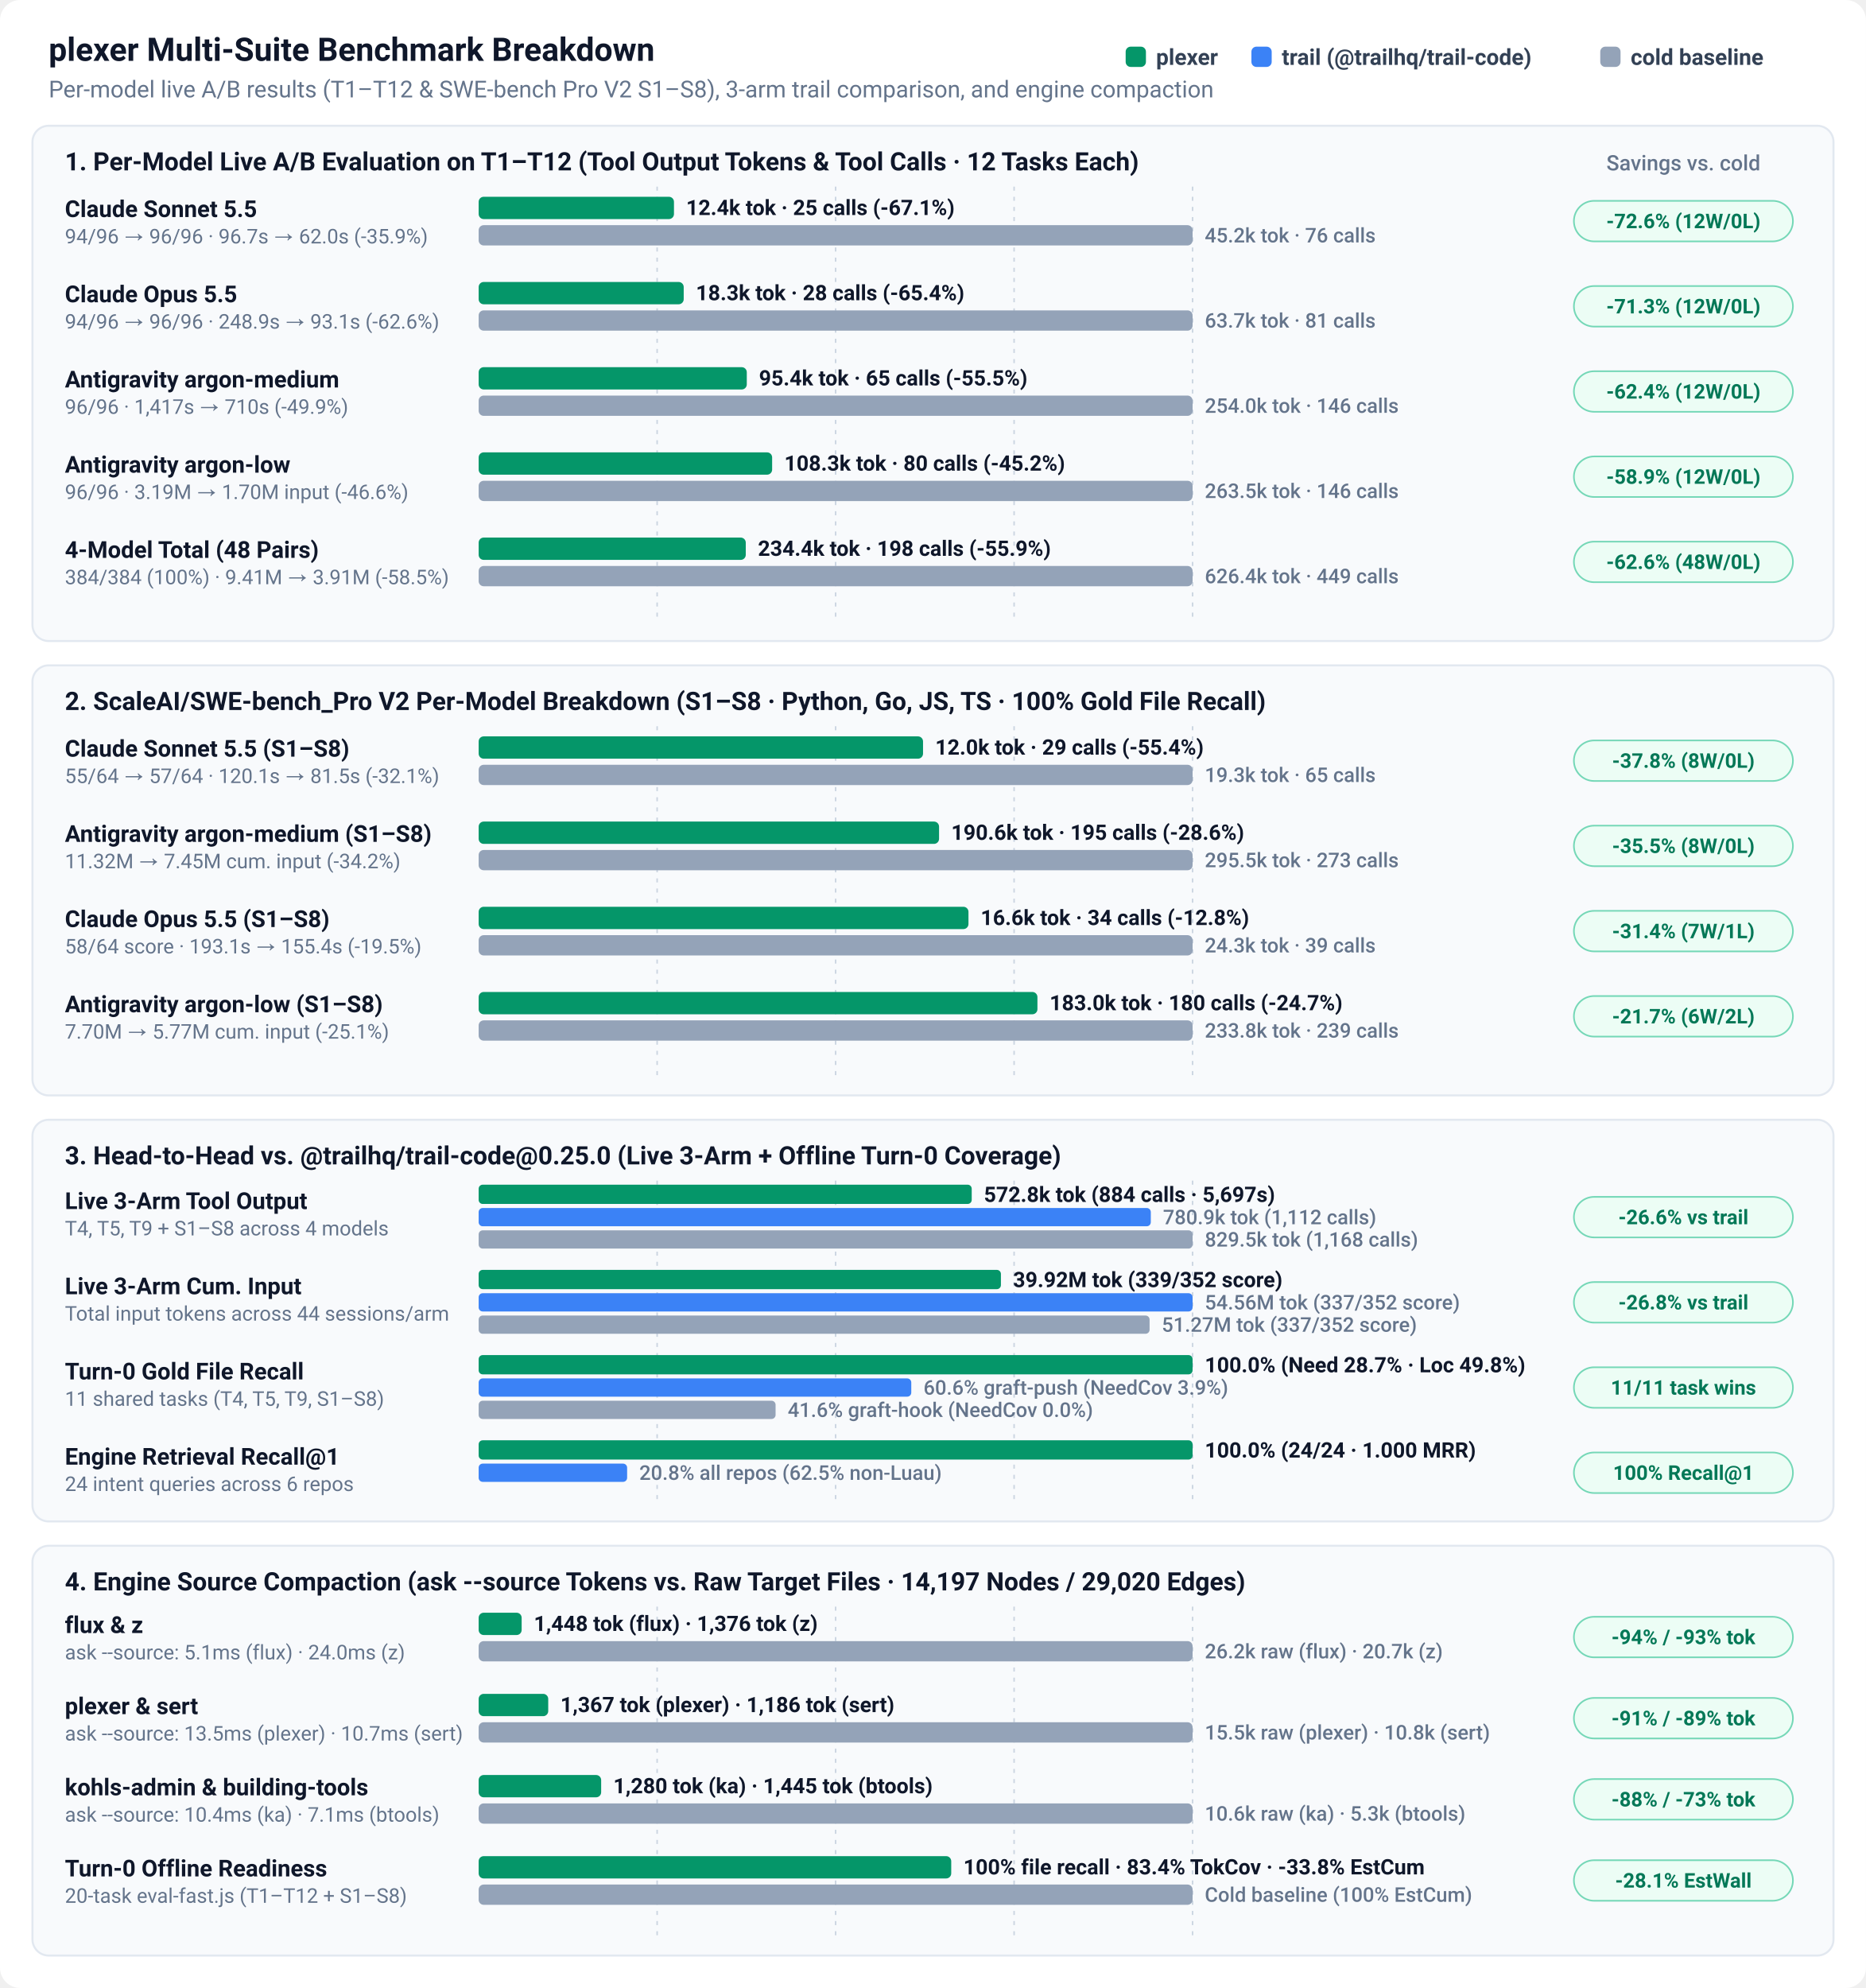
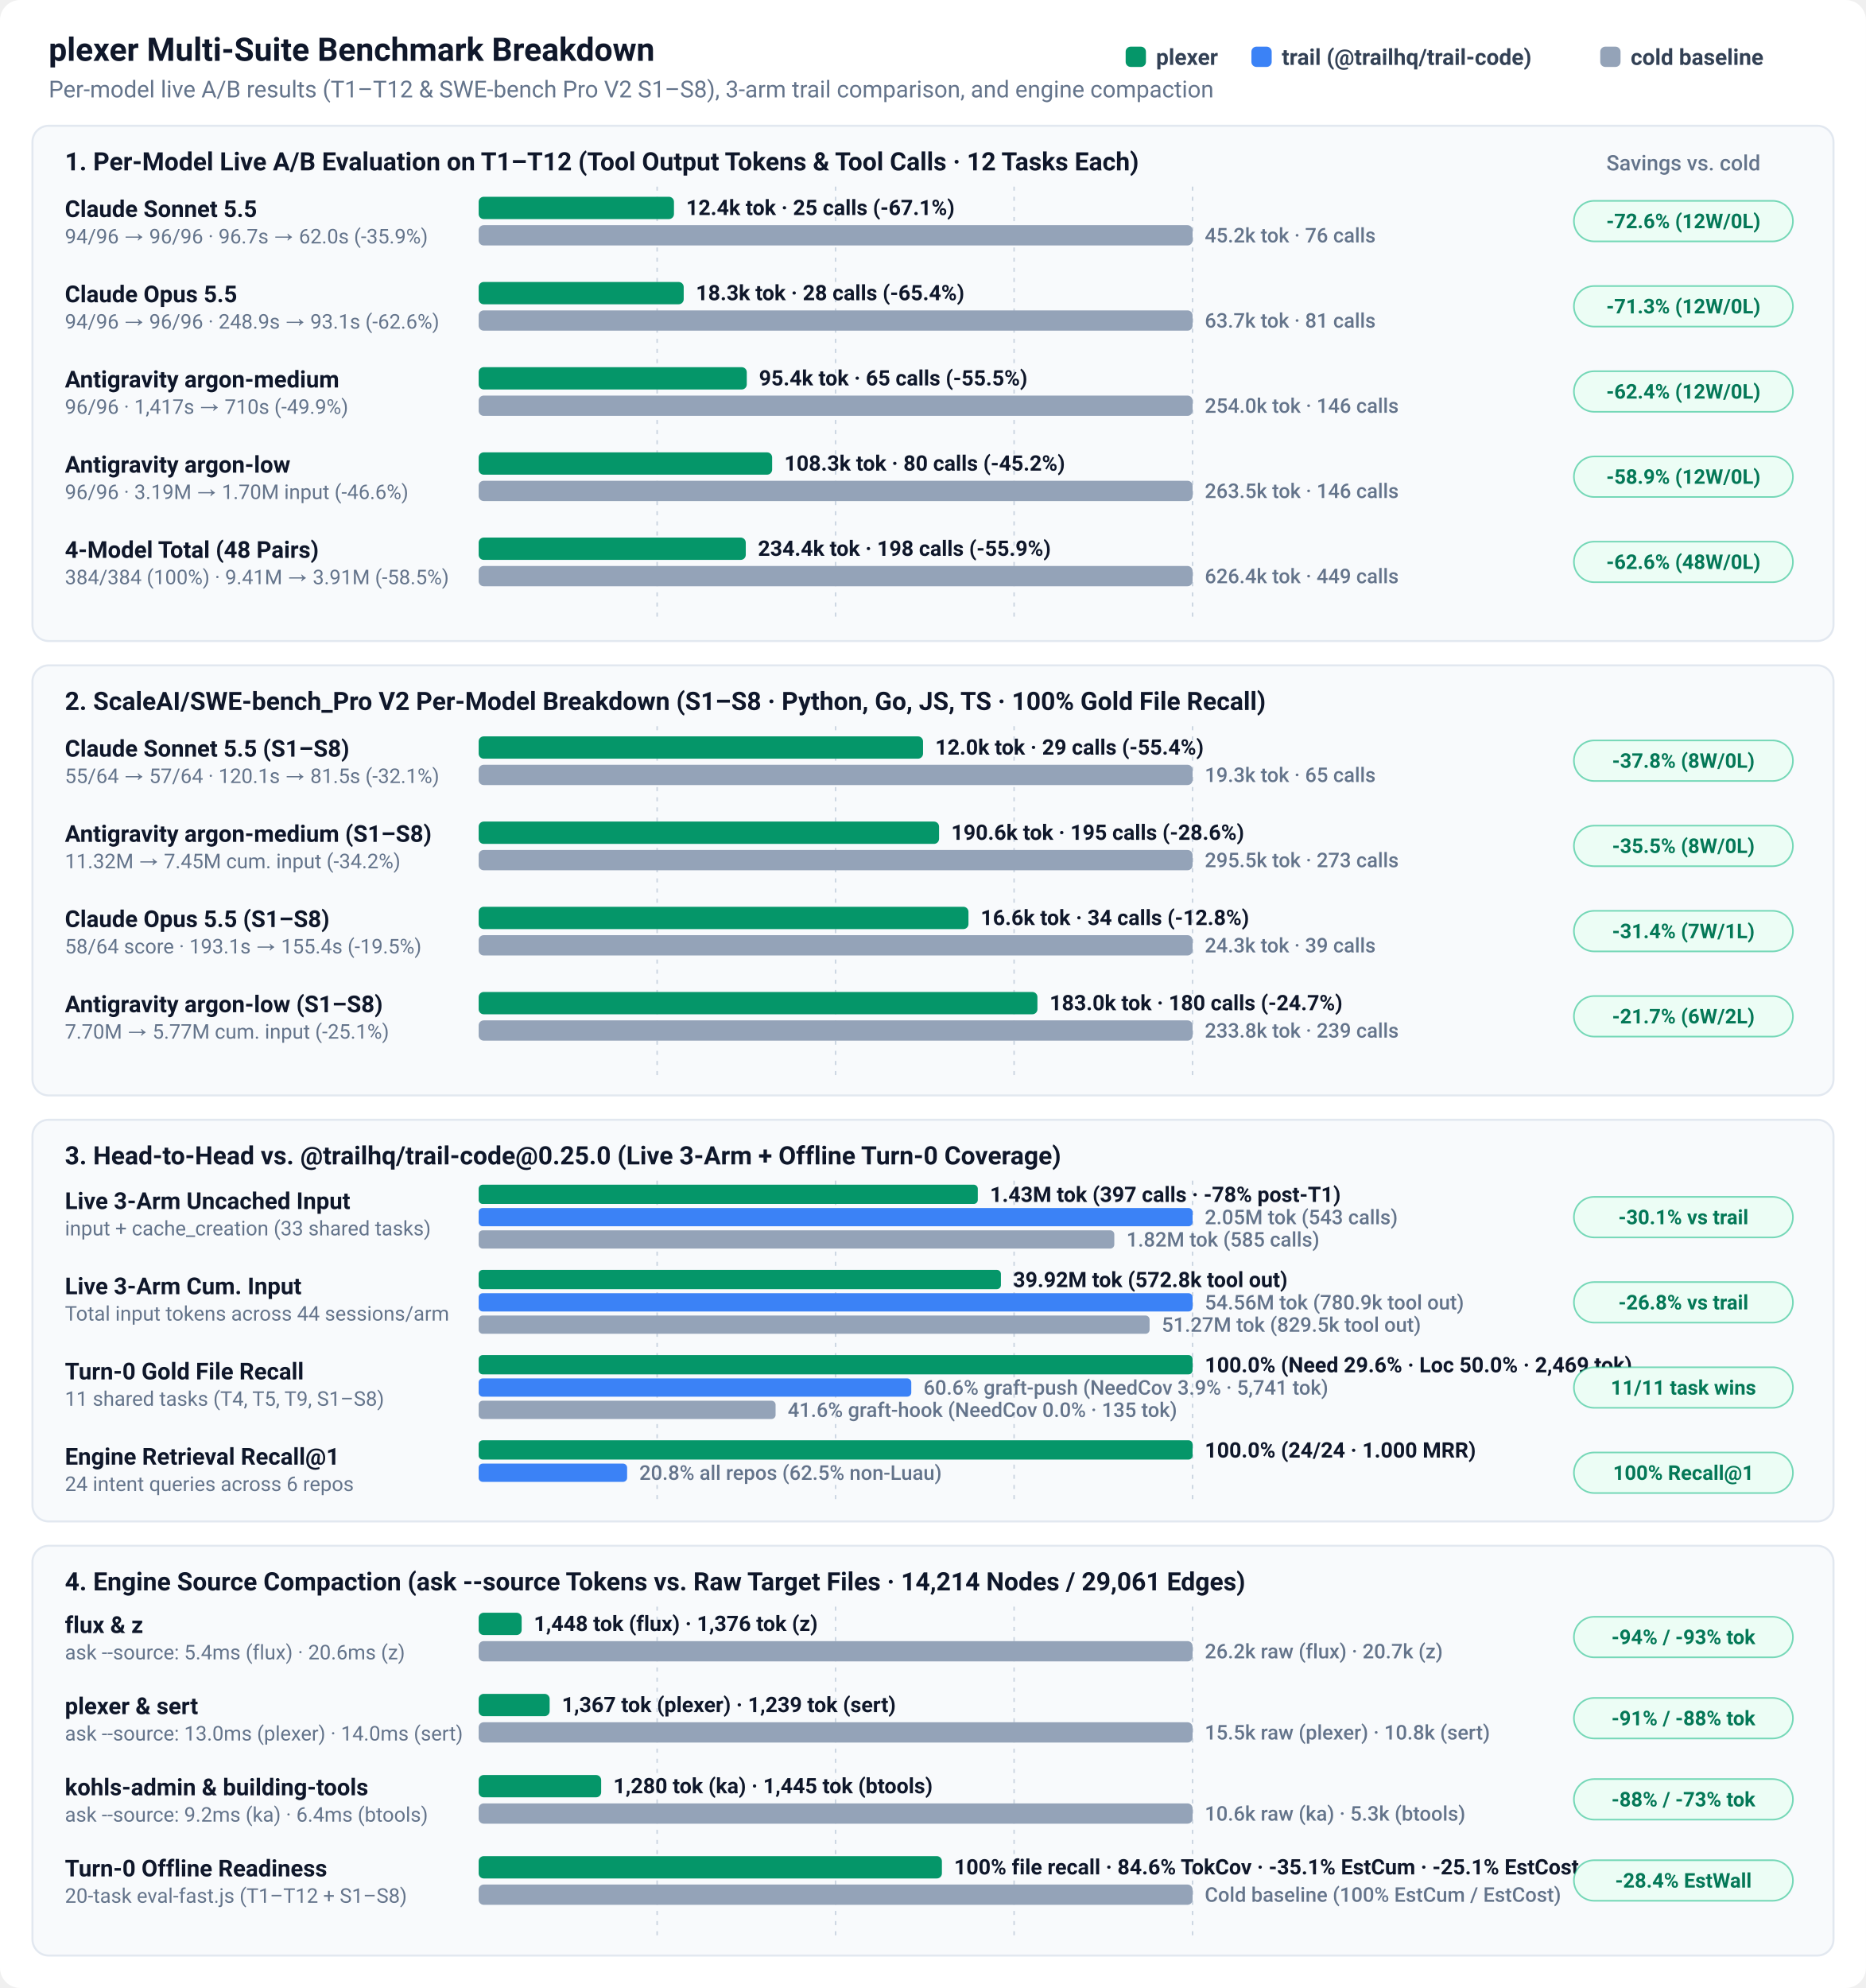
<svg xmlns="http://www.w3.org/2000/svg" viewBox="0 0 920 980" width="100%">
  <style>
    svg { color-scheme: light dark; }
    .font { font-family: -apple-system, BlinkMacSystemFont, 'Segoe UI', Roboto, Helvetica, Arial, sans-serif; font-variant-numeric: tabular-nums; }
    .mono { font-family: ui-monospace, 'SFMono-Regular', Menlo, Monaco, Consolas, monospace; font-variant-numeric: tabular-nums; }
    .bg { fill: #ffffff; }
    .card { fill: #f8fafc; stroke: #e2e8f0; stroke-width: 1; }
    .track { fill: #f1f5f9; }
    .divider { stroke: #e2e8f0; stroke-width: 1; }
    .grid { stroke: #cbd5e1; stroke-width: 0.75; stroke-dasharray: 2,3; }
    .title { fill: #0f172a; font-size: 16px; font-weight: 700; }
    .subtitle { fill: #64748b; font-size: 11.5px; font-weight: 400; }
    .sec-title { fill: #0f172a; font-size: 12.5px; font-weight: 700; }
    .sec-sub { fill: #64748b; font-size: 10.5px; font-weight: 500; }
    .row-label { fill: #0f172a; font-size: 11.5px; font-weight: 600; }
    .row-sub { fill: #64748b; font-size: 10px; font-weight: 400; }
    .val-plexer { fill: #0f172a; font-size: 10.5px; font-weight: 700; }
    .val-other { fill: #64748b; font-size: 10px; font-weight: 500; }
    .badge-bg { fill: #ecfdf5; stroke: #10b981; stroke-width: 0.8; stroke-opacity: 0.55; }
    .badge-txt { fill: #047857; font-size: 10px; font-weight: 700; }
    .bar-plexer { fill: #059669; }
    .bar-trail { fill: #3b82f6; }
    .bar-cold { fill: #94a3b8; }
    .legend-txt { fill: #334155; font-size: 11px; font-weight: 600; }
    @media (prefers-color-scheme: dark) {
      .bg { fill: #0d1117; }
      .card { fill: #161b22; stroke: #30363d; }
      .track { fill: #21262d; }
      .divider { stroke: #30363d; }
      .grid { stroke: #30363d; }
      .title { fill: #f0f6fc; }
      .subtitle { fill: #8b949e; }
      .sec-title { fill: #f0f6fc; }
      .sec-sub { fill: #8b949e; }
      .row-label { fill: #f0f6fc; }
      .row-sub { fill: #8b949e; }
      .val-plexer { fill: #f0f6fc; }
      .val-other { fill: #8b949e; }
      .badge-bg { fill: #064e3b; stroke: #34d399; stroke-opacity: 0.5; }
      .badge-txt { fill: #6ee7b7; }
      .bar-plexer { fill: #10b981; }
      .bar-trail { fill: #60a5fa; }
      .bar-cold { fill: #64748b; }
      .legend-txt { fill: #c9d1d9; }
    }
  </style>
  <rect width="920" height="980" rx="10" class="bg" />
  <text x="24" y="30" class="font title">plexer Multi-Suite Benchmark Breakdown</text>
  <text x="24" y="48" class="font subtitle">Per-model live A/B results (T1–T12 &amp; SWE-bench Pro V2 S1–S8), 3-arm trail comparison, and engine compaction</text>
  <rect x="555" y="23" width="10" height="10" rx="2.5" class="bar-plexer" />
  <text x="570" y="32" class="font legend-txt">plexer</text>
  <rect x="617" y="23" width="10" height="10" rx="2.5" class="bar-trail" />
  <text x="632" y="32" class="font legend-txt">trail (@trailhq/trail-code)</text>
  <rect x="789" y="23" width="10" height="10" rx="2.5" class="bar-cold" />
  <text x="804" y="32" class="font legend-txt">cold baseline</text>
  <rect x="16" y="62" width="888" height="254" rx="8" class="card" />
  <text x="32" y="84" class="font sec-title">1. Per-Model Live A/B Evaluation on T1–T12 (Tool Output Tokens &amp; Tool Calls · 12 Tasks Each)</text>
  <text x="830" y="84" text-anchor="middle" class="font sec-sub">Savings vs. cold</text>
  <line x1="324.0" y1="92" x2="324.0" y2="306" class="grid" />
  <line x1="412.0" y1="92" x2="412.0" y2="306" class="grid" />
  <line x1="500.0" y1="92" x2="500.0" y2="306" class="grid" />
  <line x1="588.0" y1="92" x2="588.0" y2="306" class="grid" />
  <text x="32" y="107" class="font row-label">Claude Sonnet 5.5</text>
  <text x="32" y="120" class="font row-sub">94/96 → 96/96 · 96.7s → 62.0s (-35.9%)</text>
  <rect x="236" y="97" width="96.3" height="11" rx="2.5" class="bar-plexer" />
  <text x="338.3" y="106" class="font val-plexer">12.4k tok · 25 calls (-67.1%)</text>
  <rect x="236" y="111" width="352.0" height="10" rx="2.5" class="bar-cold" />
  <text x="594.0" y="119.5" class="font val-other">45.2k tok · 76 calls</text>
  <rect x="776" y="99" width="108" height="20" rx="10" class="badge-bg" />
  <text x="830" y="112.5" text-anchor="middle" class="font badge-txt">-72.6% (12W/0L)</text>
  <text x="32" y="149" class="font row-label">Claude Opus 5.5</text>
  <text x="32" y="162" class="font row-sub">94/96 → 96/96 · 248.9s → 93.1s (-62.6%)</text>
  <rect x="236" y="139" width="101.1" height="11" rx="2.5" class="bar-plexer" />
  <text x="343.1" y="148" class="font val-plexer">18.3k tok · 28 calls (-65.4%)</text>
  <rect x="236" y="153" width="352.0" height="10" rx="2.5" class="bar-cold" />
  <text x="594.0" y="161.5" class="font val-other">63.7k tok · 81 calls</text>
  <rect x="776" y="141" width="108" height="20" rx="10" class="badge-bg" />
  <text x="830" y="154.5" text-anchor="middle" class="font badge-txt">-71.3% (12W/0L)</text>
  <text x="32" y="191" class="font row-label">Antigravity argon-medium</text>
  <text x="32" y="204" class="font row-sub">96/96 · 1,417s → 710s (-49.9%)</text>
  <rect x="236" y="181" width="132.2" height="11" rx="2.5" class="bar-plexer" />
  <text x="374.2" y="190" class="font val-plexer">95.4k tok · 65 calls (-55.5%)</text>
  <rect x="236" y="195" width="352.0" height="10" rx="2.5" class="bar-cold" />
  <text x="594.0" y="203.5" class="font val-other">254.0k tok · 146 calls</text>
  <rect x="776" y="183" width="108" height="20" rx="10" class="badge-bg" />
  <text x="830" y="196.5" text-anchor="middle" class="font badge-txt">-62.4% (12W/0L)</text>
  <text x="32" y="233" class="font row-label">Antigravity argon-low</text>
  <text x="32" y="246" class="font row-sub">96/96 · 3.19M → 1.70M input (-46.6%)</text>
  <rect x="236" y="223" width="144.7" height="11" rx="2.5" class="bar-plexer" />
  <text x="386.7" y="232" class="font val-plexer">108.3k tok · 80 calls (-45.2%)</text>
  <rect x="236" y="237" width="352.0" height="10" rx="2.5" class="bar-cold" />
  <text x="594.0" y="245.5" class="font val-other">263.5k tok · 146 calls</text>
  <rect x="776" y="225" width="108" height="20" rx="10" class="badge-bg" />
  <text x="830" y="238.5" text-anchor="middle" class="font badge-txt">-58.9% (12W/0L)</text>
  <text x="32" y="275" class="font row-label">4-Model Total (48 Pairs)</text>
  <text x="32" y="288" class="font row-sub">384/384 (100%) · 9.41M → 3.91M (-58.5%)</text>
  <rect x="236" y="265" width="131.7" height="11" rx="2.5" class="bar-plexer" />
  <text x="373.7" y="274" class="font val-plexer">234.4k tok · 198 calls (-55.9%)</text>
  <rect x="236" y="279" width="352.0" height="10" rx="2.5" class="bar-cold" />
  <text x="594.0" y="287.5" class="font val-other">626.4k tok · 449 calls</text>
  <rect x="776" y="267" width="108" height="20" rx="10" class="badge-bg" />
  <text x="830" y="280.5" text-anchor="middle" class="font badge-txt">-62.6% (48W/0L)</text>
  <rect x="16" y="328" width="888" height="212" rx="8" class="card" />
  <text x="32" y="350" class="font sec-title">2. ScaleAI/SWE-bench_Pro V2 Per-Model Breakdown (S1–S8 · Python, Go, JS, TS · 100% Gold File Recall)</text>
  <line x1="324.0" y1="358" x2="324.0" y2="530" class="grid" />
  <line x1="412.0" y1="358" x2="412.0" y2="530" class="grid" />
  <line x1="500.0" y1="358" x2="500.0" y2="530" class="grid" />
  <line x1="588.0" y1="358" x2="588.0" y2="530" class="grid" />
  <text x="32" y="373" class="font row-label">Claude Sonnet 5.5 (S1–S8)</text>
  <text x="32" y="386" class="font row-sub">55/64 → 57/64 · 120.1s → 81.5s (-32.1%)</text>
  <rect x="236" y="363" width="219.1" height="11" rx="2.5" class="bar-plexer" />
  <text x="461.1" y="372" class="font val-plexer">12.0k tok · 29 calls (-55.4%)</text>
  <rect x="236" y="377" width="352.0" height="10" rx="2.5" class="bar-cold" />
  <text x="594.0" y="385.5" class="font val-other">19.3k tok · 65 calls</text>
  <rect x="776" y="365" width="108" height="20" rx="10" class="badge-bg" />
  <text x="830" y="378.5" text-anchor="middle" class="font badge-txt">-37.8% (8W/0L)</text>
  <text x="32" y="415" class="font row-label">Antigravity argon-medium (S1–S8)</text>
  <text x="32" y="428" class="font row-sub">11.32M → 7.45M cum. input (-34.2%)</text>
  <rect x="236" y="405" width="227.0" height="11" rx="2.5" class="bar-plexer" />
  <text x="469.0" y="414" class="font val-plexer">190.6k tok · 195 calls (-28.6%)</text>
  <rect x="236" y="419" width="352.0" height="10" rx="2.5" class="bar-cold" />
  <text x="594.0" y="427.5" class="font val-other">295.5k tok · 273 calls</text>
  <rect x="776" y="407" width="108" height="20" rx="10" class="badge-bg" />
  <text x="830" y="420.5" text-anchor="middle" class="font badge-txt">-35.5% (8W/0L)</text>
  <text x="32" y="457" class="font row-label">Claude Opus 5.5 (S1–S8)</text>
  <text x="32" y="470" class="font row-sub">58/64 score · 193.1s → 155.4s (-19.5%)</text>
  <rect x="236" y="447" width="241.5" height="11" rx="2.5" class="bar-plexer" />
  <text x="483.5" y="456" class="font val-plexer">16.6k tok · 34 calls (-12.8%)</text>
  <rect x="236" y="461" width="352.0" height="10" rx="2.5" class="bar-cold" />
  <text x="594.0" y="469.5" class="font val-other">24.3k tok · 39 calls</text>
  <rect x="776" y="449" width="108" height="20" rx="10" class="badge-bg" />
  <text x="830" y="462.5" text-anchor="middle" class="font badge-txt">-31.4% (7W/1L)</text>
  <text x="32" y="499" class="font row-label">Antigravity argon-low (S1–S8)</text>
  <text x="32" y="512" class="font row-sub">7.70M → 5.77M cum. input (-25.1%)</text>
  <rect x="236" y="489" width="275.5" height="11" rx="2.5" class="bar-plexer" />
  <text x="517.5" y="498" class="font val-plexer">183.0k tok · 180 calls (-24.7%)</text>
  <rect x="236" y="503" width="352.0" height="10" rx="2.5" class="bar-cold" />
  <text x="594.0" y="511.5" class="font val-other">233.8k tok · 239 calls</text>
  <rect x="776" y="491" width="108" height="20" rx="10" class="badge-bg" />
  <text x="830" y="504.5" text-anchor="middle" class="font badge-txt">-21.7% (6W/2L)</text>
  <rect x="16" y="552" width="888" height="198" rx="8" class="card" />
  <text x="32" y="574" class="font sec-title">3. Head-to-Head vs. @trailhq/trail-code@0.25.0 (Live 3-Arm + Offline Turn-0 Coverage)</text>
  <line x1="324.0" y1="582" x2="324.0" y2="740" class="grid" />
  <line x1="412.0" y1="582" x2="412.0" y2="740" class="grid" />
  <line x1="500.0" y1="582" x2="500.0" y2="740" class="grid" />
  <line x1="588.0" y1="582" x2="588.0" y2="740" class="grid" />
-   <text x="32" y="596" class="font row-label">Live 3-Arm Tool Output</text>
-   <text x="32" y="609" class="font row-sub">T4, T5, T9 + S1–S8 across 4 models</text>
-   <rect x="236" y="584" width="243.1" height="9.5" rx="2" class="bar-plexer" />
-   <text x="485.1" y="592.5" class="font val-plexer">572.8k tok (884 calls · 5,697s)</text>
-   <rect x="236" y="595.5" width="331.4" height="9" rx="2" class="bar-trail" />
-   <text x="573.4" y="603.5" class="font val-other">780.9k tok (1,112 calls)</text>
-   <rect x="236" y="606.5" width="352.0" height="9" rx="2" class="bar-cold" />
-   <text x="594.0" y="614.5" class="font val-other">829.5k tok (1,168 calls)</text>
+   <text x="32" y="596" class="font row-label">Live 3-Arm Uncached Input</text>
+   <text x="32" y="609" class="font row-sub">input + cache_creation (33 shared tasks)</text>
+   <rect x="236" y="584" width="246.1" height="9.5" rx="2" class="bar-plexer" />
+   <text x="488.1" y="592.5" class="font val-plexer">1.43M tok (397 calls · -78% post-T1)</text>
+   <rect x="236" y="595.5" width="352.0" height="9" rx="2" class="bar-trail" />
+   <text x="594.0" y="603.5" class="font val-other">2.05M tok (543 calls)</text>
+   <rect x="236" y="606.5" width="313.4" height="9" rx="2" class="bar-cold" />
+   <text x="555.4" y="614.5" class="font val-other">1.82M tok (585 calls)</text>
  <rect x="776" y="590" width="108" height="20" rx="10" class="badge-bg" />
-   <text x="830" y="603.5" text-anchor="middle" class="font badge-txt">-26.6% vs trail</text>
+   <text x="830" y="603.5" text-anchor="middle" class="font badge-txt">-30.1% vs trail</text>
  <text x="32" y="638" class="font row-label">Live 3-Arm Cum. Input</text>
  <text x="32" y="651" class="font row-sub">Total input tokens across 44 sessions/arm</text>
  <rect x="236" y="626" width="257.5" height="9.5" rx="2" class="bar-plexer" />
-   <text x="499.5" y="634.5" class="font val-plexer">39.92M tok (339/352 score)</text>
+   <text x="499.5" y="634.5" class="font val-plexer">39.92M tok (572.8k tool out)</text>
  <rect x="236" y="637.5" width="352.0" height="9" rx="2" class="bar-trail" />
-   <text x="594.0" y="645.5" class="font val-other">54.56M tok (337/352 score)</text>
+   <text x="594.0" y="645.5" class="font val-other">54.56M tok (780.9k tool out)</text>
  <rect x="236" y="648.5" width="330.8" height="9" rx="2" class="bar-cold" />
-   <text x="572.8" y="656.5" class="font val-other">51.27M tok (337/352 score)</text>
+   <text x="572.8" y="656.5" class="font val-other">51.27M tok (829.5k tool out)</text>
  <rect x="776" y="632" width="108" height="20" rx="10" class="badge-bg" />
  <text x="830" y="645.5" text-anchor="middle" class="font badge-txt">-26.8% vs trail</text>
  <text x="32" y="680" class="font row-label">Turn-0 Gold File Recall</text>
  <text x="32" y="693" class="font row-sub">11 shared tasks (T4, T5, T9, S1–S8)</text>
  <rect x="236" y="668" width="352.0" height="9.5" rx="2" class="bar-plexer" />
-   <text x="594.0" y="676.5" class="font val-plexer">100.0% (Need 28.7% · Loc 49.8%)</text>
+   <text x="594.0" y="676.5" class="font val-plexer">100.0% (Need 29.6% · Loc 50.0% · 2,469 tok)</text>
  <rect x="236" y="679.5" width="213.3" height="9" rx="2" class="bar-trail" />
-   <text x="455.3" y="687.5" class="font val-other">60.6% graft-push (NeedCov 3.9%)</text>
+   <text x="455.3" y="687.5" class="font val-other">60.6% graft-push (NeedCov 3.9% · 5,741 tok)</text>
  <rect x="236" y="690.5" width="146.4" height="9" rx="2" class="bar-cold" />
-   <text x="388.4" y="698.5" class="font val-other">41.6% graft-hook (NeedCov 0.0%)</text>
+   <text x="388.4" y="698.5" class="font val-other">41.6% graft-hook (NeedCov 0.0% · 135 tok)</text>
  <rect x="776" y="674" width="108" height="20" rx="10" class="badge-bg" />
  <text x="830" y="687.5" text-anchor="middle" class="font badge-txt">11/11 task wins</text>
  <text x="32" y="722" class="font row-label">Engine Retrieval Recall@1</text>
  <text x="32" y="735" class="font row-sub">24 intent queries across 6 repos</text>
  <rect x="236" y="710" width="352.0" height="9.5" rx="2" class="bar-plexer" />
  <text x="594.0" y="718.5" class="font val-plexer">100.0% (24/24 · 1.000 MRR)</text>
  <rect x="236" y="721.5" width="73.2" height="9" rx="2" class="bar-trail" />
  <text x="315.2" y="729.5" class="font val-other">20.8% all repos (62.5% non-Luau)</text>
  <rect x="776" y="716" width="108" height="20" rx="10" class="badge-bg" />
  <text x="830" y="729.5" text-anchor="middle" class="font badge-txt">100% Recall@1</text>
  <rect x="16" y="762" width="888" height="202" rx="8" class="card" />
-   <text x="32" y="784" class="font sec-title">4. Engine Source Compaction (ask --source Tokens vs. Raw Target Files · 14,197 Nodes / 29,020 Edges)</text>
+   <text x="32" y="784" class="font sec-title">4. Engine Source Compaction (ask --source Tokens vs. Raw Target Files · 14,214 Nodes / 29,061 Edges)</text>
  <line x1="324.0" y1="792" x2="324.0" y2="954" class="grid" />
  <line x1="412.0" y1="792" x2="412.0" y2="954" class="grid" />
  <line x1="500.0" y1="792" x2="500.0" y2="954" class="grid" />
  <line x1="588.0" y1="792" x2="588.0" y2="954" class="grid" />
  <text x="32" y="805" class="font row-label">flux &amp; z</text>
-   <text x="32" y="818" class="font row-sub">ask --source: 5.1ms (flux) · 24.0ms (z)</text>
+   <text x="32" y="818" class="font row-sub">ask --source: 5.4ms (flux) · 20.6ms (z)</text>
  <rect x="236" y="795" width="21.2" height="11" rx="2.5" class="bar-plexer" />
  <text x="263.2" y="804" class="font val-plexer">1,448 tok (flux) · 1,376 tok (z)</text>
  <rect x="236" y="809" width="352.0" height="10" rx="2.5" class="bar-cold" />
  <text x="594.0" y="817.5" class="font val-other">26.2k raw (flux) · 20.7k (z)</text>
  <rect x="776" y="797" width="108" height="20" rx="10" class="badge-bg" />
  <text x="830" y="810.5" text-anchor="middle" class="font badge-txt">-94% / -93% tok</text>
  <text x="32" y="845" class="font row-label">plexer &amp; sert</text>
-   <text x="32" y="858" class="font row-sub">ask --source: 13.5ms (plexer) · 10.7ms (sert)</text>
-   <rect x="236" y="835" width="34.3" height="11" rx="2.5" class="bar-plexer" />
-   <text x="276.3" y="844" class="font val-plexer">1,367 tok (plexer) · 1,186 tok (sert)</text>
+   <text x="32" y="858" class="font row-sub">ask --source: 13.0ms (plexer) · 14.0ms (sert)</text>
+   <rect x="236" y="835" width="35.0" height="11" rx="2.5" class="bar-plexer" />
+   <text x="277.0" y="844" class="font val-plexer">1,367 tok (plexer) · 1,239 tok (sert)</text>
  <rect x="236" y="849" width="352.0" height="10" rx="2.5" class="bar-cold" />
  <text x="594.0" y="857.5" class="font val-other">15.5k raw (plexer) · 10.8k (sert)</text>
  <rect x="776" y="837" width="108" height="20" rx="10" class="badge-bg" />
-   <text x="830" y="850.5" text-anchor="middle" class="font badge-txt">-91% / -89% tok</text>
+   <text x="830" y="850.5" text-anchor="middle" class="font badge-txt">-91% / -88% tok</text>
  <text x="32" y="885" class="font row-label">kohls-admin &amp; building-tools</text>
-   <text x="32" y="898" class="font row-sub">ask --source: 10.4ms (ka) · 7.1ms (btools)</text>
+   <text x="32" y="898" class="font row-sub">ask --source: 9.2ms (ka) · 6.4ms (btools)</text>
  <rect x="236" y="875" width="60.4" height="11" rx="2.5" class="bar-plexer" />
  <text x="302.4" y="884" class="font val-plexer">1,280 tok (ka) · 1,445 tok (btools)</text>
  <rect x="236" y="889" width="352.0" height="10" rx="2.5" class="bar-cold" />
  <text x="594.0" y="897.5" class="font val-other">10.6k raw (ka) · 5.3k (btools)</text>
  <rect x="776" y="877" width="108" height="20" rx="10" class="badge-bg" />
  <text x="830" y="890.5" text-anchor="middle" class="font badge-txt">-88% / -73% tok</text>
  <text x="32" y="925" class="font row-label">Turn-0 Offline Readiness</text>
  <text x="32" y="938" class="font row-sub">20-task eval-fast.js (T1–T12 + S1–S8)</text>
-   <rect x="236" y="915" width="233.0" height="11" rx="2.5" class="bar-plexer" />
-   <text x="475.0" y="924" class="font val-plexer">100% file recall · 83.4% TokCov · -33.8% EstCum</text>
+   <rect x="236" y="915" width="228.4" height="11" rx="2.5" class="bar-plexer" />
+   <text x="470.4" y="924" class="font val-plexer">100% file recall · 84.6% TokCov · -35.1% EstCum · -25.1% EstCost</text>
  <rect x="236" y="929" width="352.0" height="10" rx="2.5" class="bar-cold" />
-   <text x="594.0" y="937.5" class="font val-other">Cold baseline (100% EstCum)</text>
+   <text x="594.0" y="937.5" class="font val-other">Cold baseline (100% EstCum / EstCost)</text>
  <rect x="776" y="917" width="108" height="20" rx="10" class="badge-bg" />
-   <text x="830" y="930.5" text-anchor="middle" class="font badge-txt">-28.1% EstWall</text>
+   <text x="830" y="930.5" text-anchor="middle" class="font badge-txt">-28.4% EstWall</text>
</svg>
